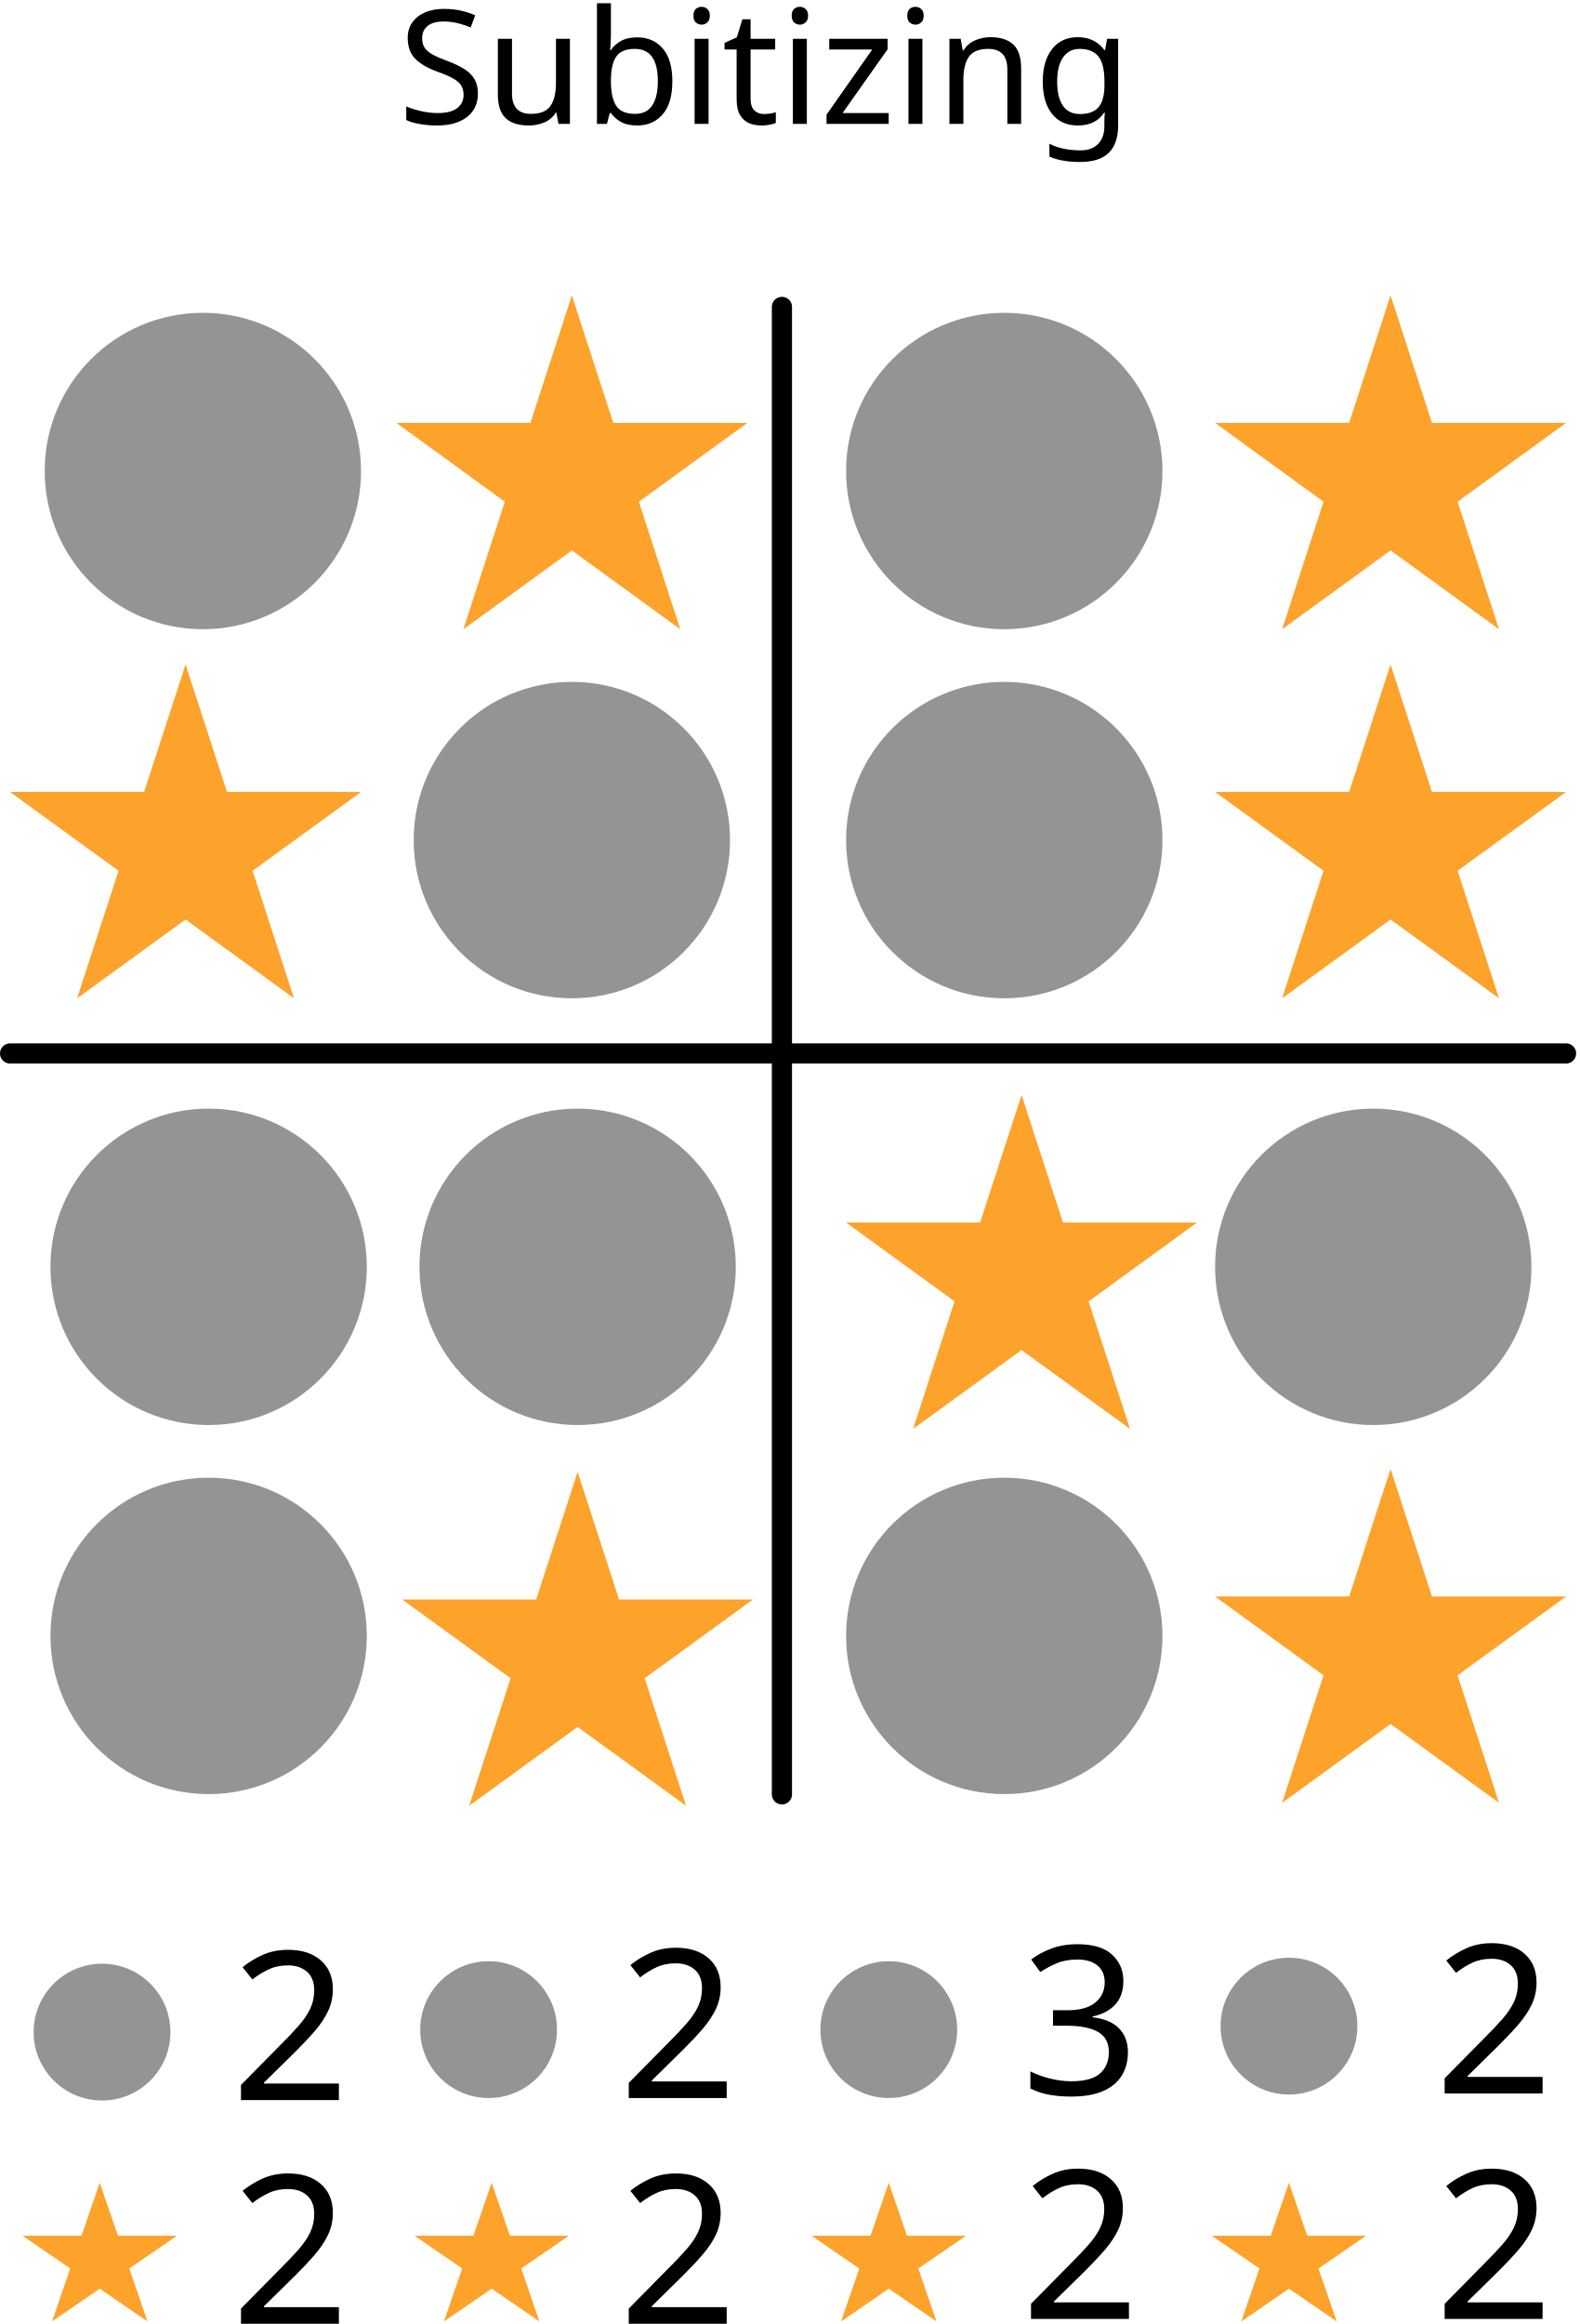
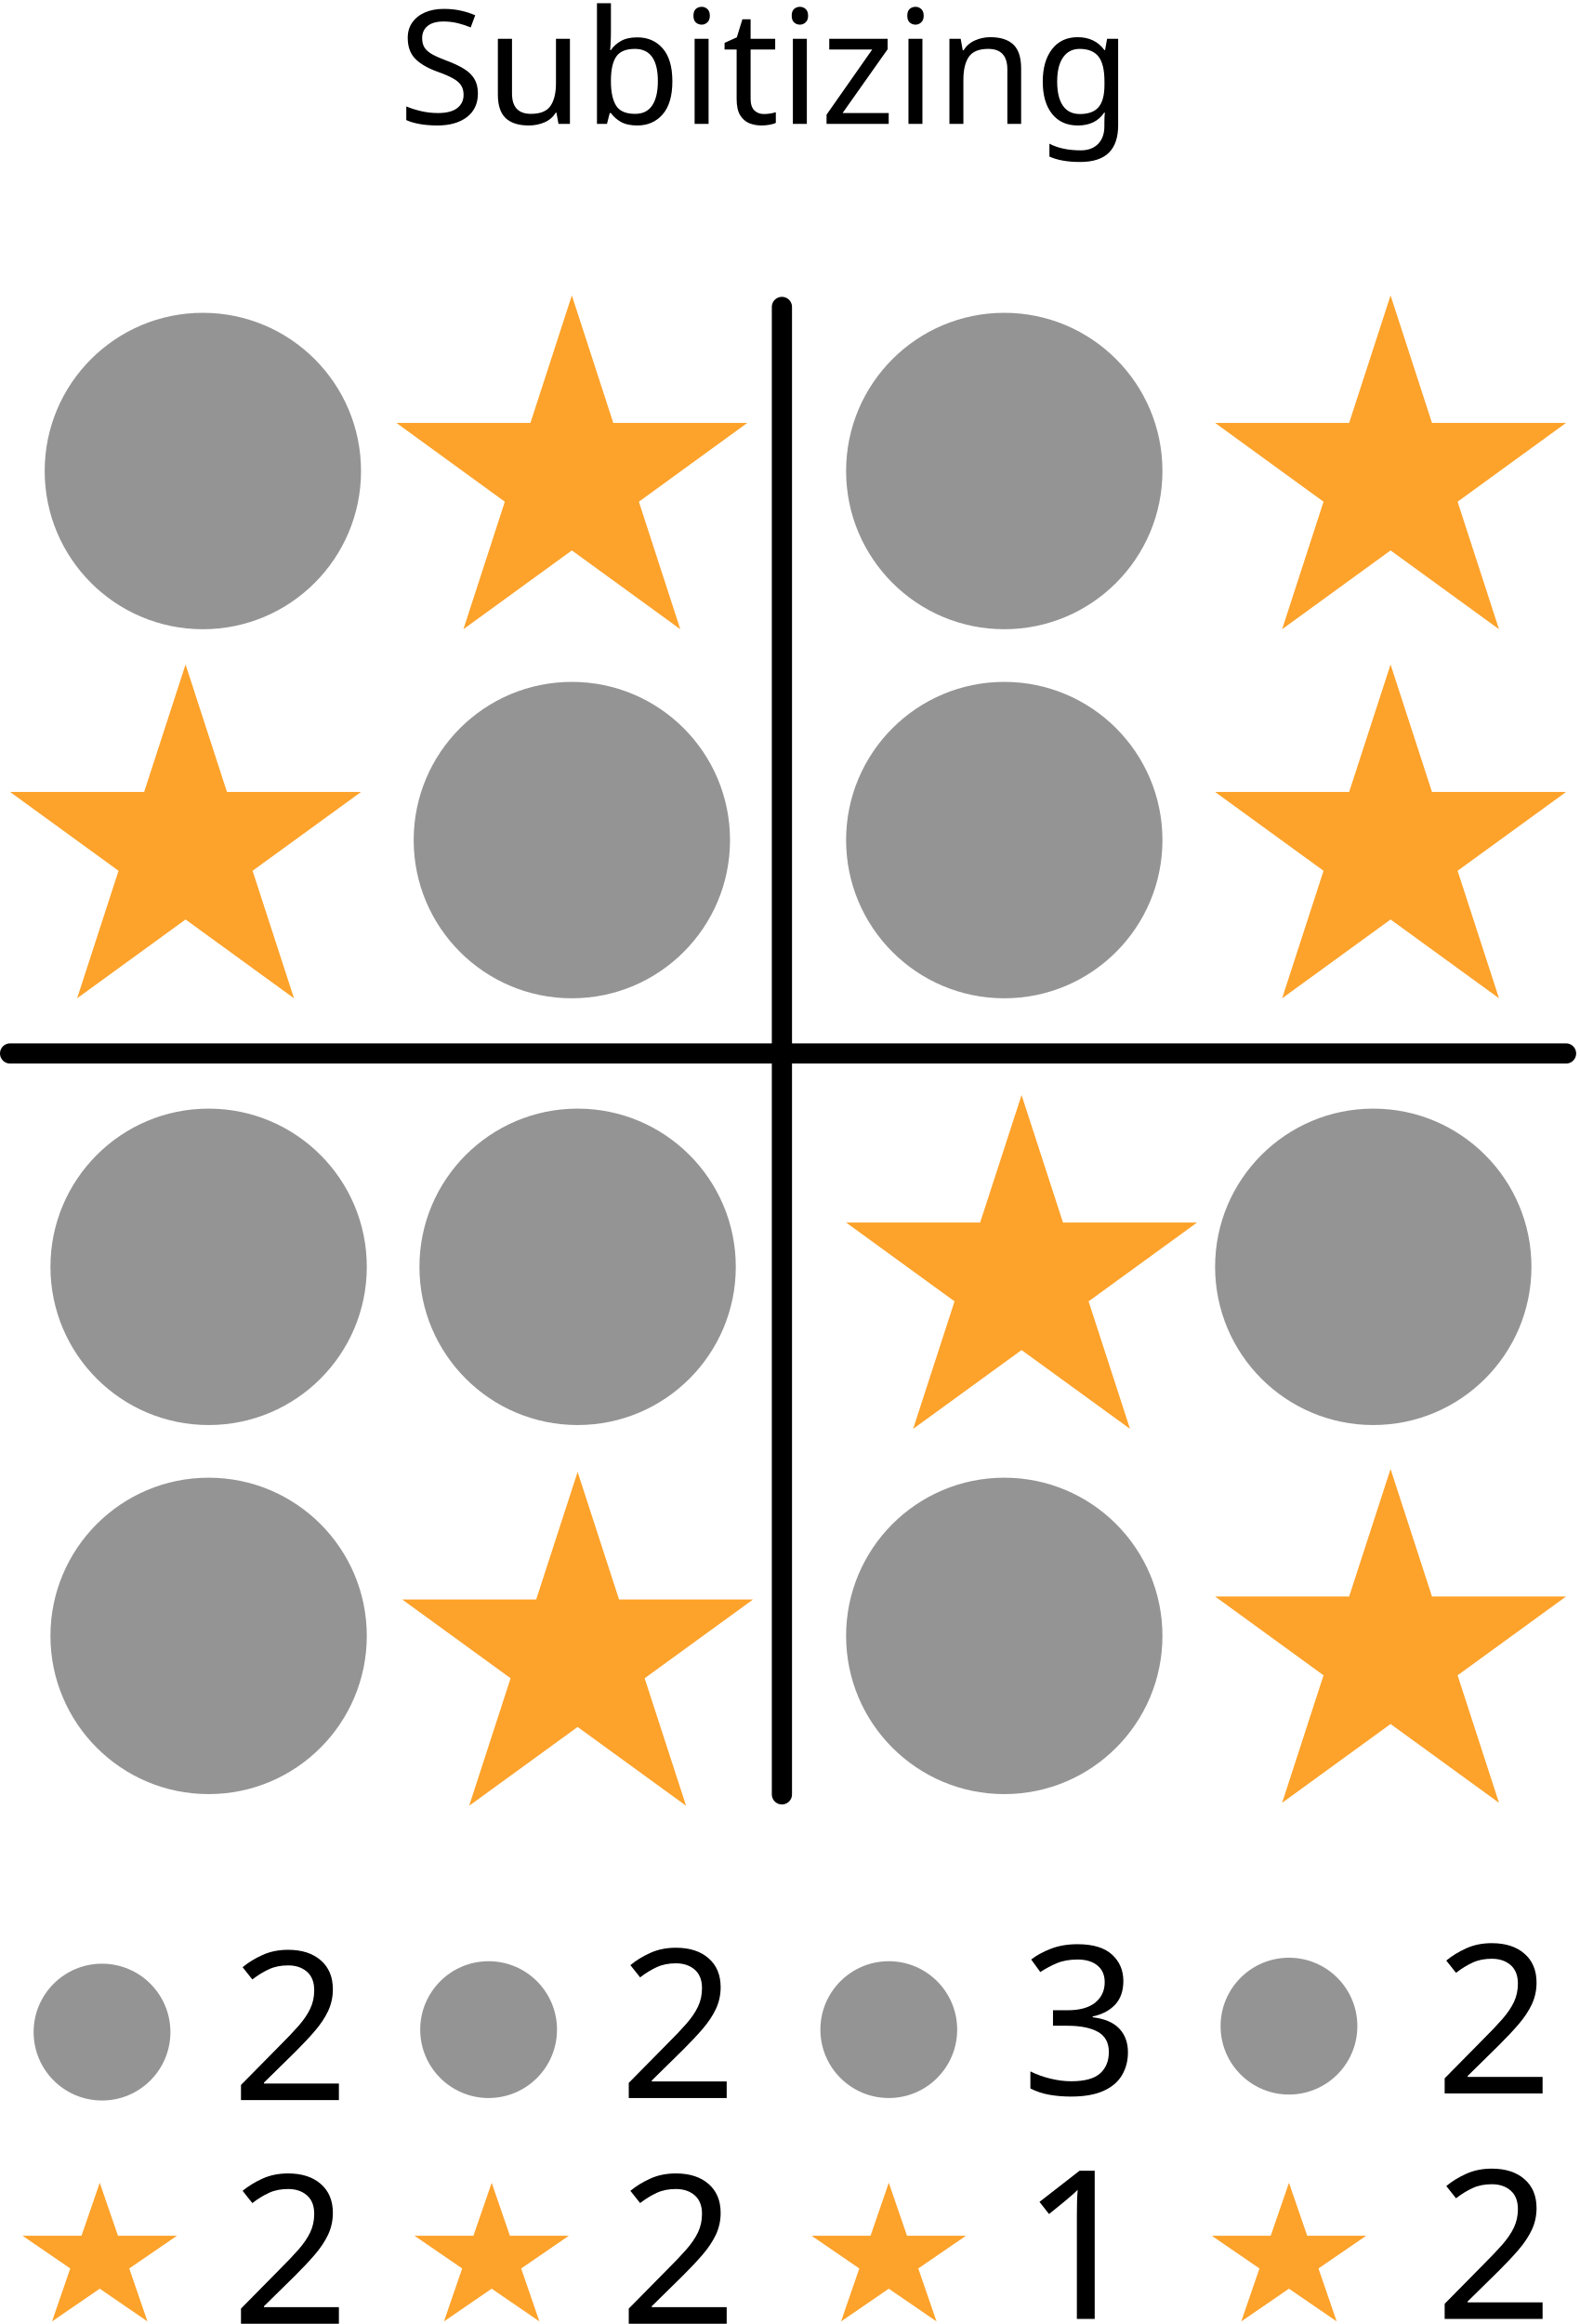
<svg xmlns="http://www.w3.org/2000/svg" width="100%" height="100%" viewBox="0 0 274 403" version="1.1" xml:space="preserve" style="fill-rule:evenodd;clip-rule:evenodd;stroke-linecap:round;stroke-linejoin:round;stroke-miterlimit:1.5;">
  <g transform="matrix(1,0,0,1,-800.408,-73.8213)">
-     <g transform="matrix(1,0,0,1,776.656,4.2064)">
-       <text x="92.814px" y="91.093px" style="font-family:'FiraSans-Regular', 'Fira Sans', sans-serif;font-size:27.536px;">Subitizing</text>
+     <g transform="matrix(1,0,0,1,869.47,95.2994)">
+       <text x="0px" y="0px" style="font-family:'FiraSans-Regular', 'Fira Sans', sans-serif;font-size:27.536px;">Subitizing</text>
    </g>
-     <g transform="matrix(1,0,0,1,747.026,-1.04531)">
-       <text x="95.093px" y="160.665px" style="font-family:'ArialMT', 'Arial', sans-serif;font-size:12px;">1</text>
+     <g transform="matrix(1,0,0,1,842.119,159.62)">
+       <text x="0px" y="0px" style="font-family:'ArialMT', 'Arial', sans-serif;font-size:12px;">1</text>
    </g>
    <g transform="matrix(1,0,0,1,708.158,-121.124)">
      <circle cx="127.434" cy="276.624" r="27.434" style="fill:rgb(148,148,148);" />
    </g>
    <g transform="matrix(1,0,0,1,709.158,16.8757)">
      <circle cx="127.434" cy="276.624" r="27.434" style="fill:rgb(148,148,148);" />
    </g>
    <g transform="matrix(1,0,0,1,709.158,80.8757)">
      <circle cx="127.434" cy="276.624" r="27.434" style="fill:rgb(148,148,148);" />
    </g>
    <g transform="matrix(0.432381,0,0,0.432381,763.002,306.597)">
      <circle cx="127.434" cy="276.624" r="27.434" style="fill:rgb(148,148,148);" />
    </g>
    <g transform="matrix(0.432381,0,0,0.432381,830.054,306.167)">
      <circle cx="127.434" cy="276.624" r="27.434" style="fill:rgb(148,148,148);" />
    </g>
    <g transform="matrix(0.432381,0,0,0.432381,899.462,306.167)">
      <circle cx="127.434" cy="276.624" r="27.434" style="fill:rgb(148,148,148);" />
    </g>
    <g transform="matrix(0.432381,0,0,0.432381,968.87,305.562)">
      <circle cx="127.434" cy="276.624" r="27.434" style="fill:rgb(148,148,148);" />
    </g>
    <path d="M936.026,127.045L936.026,384.979" style="fill:none;stroke:black;stroke-width:3.5px;" />
    <path d="M802.158,256.5L1072.03,256.5" style="fill:none;stroke:black;stroke-width:3.5px;" />
    <g transform="matrix(1,0,0,1,772.158,-57.1243)">
      <circle cx="127.434" cy="276.624" r="27.434" style="fill:rgb(148,148,148);" />
    </g>
    <g transform="matrix(1,0,0,1,847.158,-57.1243)">
      <circle cx="127.434" cy="276.624" r="27.434" style="fill:rgb(148,148,148);" />
    </g>
    <g transform="matrix(1,0,0,1,847.158,80.8757)">
      <circle cx="127.434" cy="276.624" r="27.434" style="fill:rgb(148,148,148);" />
    </g>
    <g transform="matrix(1,0,0,1,773.158,16.8757)">
      <circle cx="127.434" cy="276.624" r="27.434" style="fill:rgb(148,148,148);" />
    </g>
    <g transform="matrix(1,0,0,1,847.158,-121.124)">
      <circle cx="127.434" cy="276.624" r="27.434" style="fill:rgb(148,148,148);" />
    </g>
    <g transform="matrix(1,0,0,1,911.158,16.8757)">
      <circle cx="127.434" cy="276.624" r="27.434" style="fill:rgb(148,148,148);" />
    </g>
    <g transform="matrix(1,0,0,1,686.842,-130.955)">
      <path d="M212.75,256L219.934,278.111L243.184,278.111L224.375,291.777L231.559,313.889L212.75,300.223L193.941,313.889L201.125,291.777L182.316,278.111L205.566,278.111L212.75,256Z" style="fill:rgb(253,162,42);" />
    </g>
    <g transform="matrix(1,0,0,1,828.842,-130.955)">
      <path d="M212.75,256L219.934,278.111L243.184,278.111L224.375,291.777L231.559,313.889L212.75,300.223L193.941,313.889L201.125,291.777L182.316,278.111L205.566,278.111L212.75,256Z" style="fill:rgb(253,162,42);" />
    </g>
    <g transform="matrix(1,0,0,1,828.842,-66.9547)">
      <path d="M212.75,256L219.934,278.111L243.184,278.111L224.375,291.777L231.559,313.889L212.75,300.223L193.941,313.889L201.125,291.777L182.316,278.111L205.566,278.111L212.75,256Z" style="fill:rgb(253,162,42);" />
    </g>
    <g transform="matrix(1,0,0,1,619.842,-66.9547)">
      <path d="M212.75,256L219.934,278.111L243.184,278.111L224.375,291.777L231.559,313.889L212.75,300.223L193.941,313.889L201.125,291.777L182.316,278.111L205.566,278.111L212.75,256Z" style="fill:rgb(253,162,42);" />
    </g>
    <g transform="matrix(1,0,0,1,764.842,7.70874)">
      <path d="M212.75,256L219.934,278.111L243.184,278.111L224.375,291.777L231.559,313.889L212.75,300.223L193.941,313.889L201.125,291.777L182.316,278.111L205.566,278.111L212.75,256Z" style="fill:rgb(253,162,42);" />
    </g>
    <g transform="matrix(1,0,0,1,828.842,72.5557)">
      <path d="M212.75,256L219.934,278.111L243.184,278.111L224.375,291.777L231.559,313.889L212.75,300.223L193.941,313.889L201.125,291.777L182.316,278.111L205.566,278.111L212.75,256Z" style="fill:rgb(253,162,42);" />
    </g>
    <g transform="matrix(1,0,0,1,687.842,73.0661)">
      <path d="M212.75,256L219.934,278.111L243.184,278.111L224.375,291.777L231.559,313.889L212.75,300.223L193.941,313.889L201.125,291.777L182.316,278.111L205.566,278.111L212.75,256Z" style="fill:rgb(253,162,42);" />
    </g>
    <g transform="matrix(0.440104,0,0,0.415365,724.076,345.997)">
      <path d="M212.75,256L219.934,278.111L243.184,278.111L224.375,291.777L231.559,313.889L212.75,300.223L193.941,313.889L201.125,291.777L182.316,278.111L205.566,278.111L212.75,256Z" style="fill:rgb(253,162,42);" />
    </g>
    <g transform="matrix(0.440104,0,0,0.415365,792.054,345.997)">
      <path d="M212.75,256L219.934,278.111L243.184,278.111L224.375,291.777L231.559,313.889L212.75,300.223L193.941,313.889L201.125,291.777L182.316,278.111L205.566,278.111L212.75,256Z" style="fill:rgb(253,162,42);" />
    </g>
    <g transform="matrix(0.440104,0,0,0.415365,860.93,345.997)">
      <path d="M212.75,256L219.934,278.111L243.184,278.111L224.375,291.777L231.559,313.889L212.75,300.223L193.941,313.889L201.125,291.777L182.316,278.111L205.566,278.111L212.75,256Z" style="fill:rgb(253,162,42);" />
    </g>
    <g transform="matrix(0.440104,0,0,0.415365,930.338,345.997)">
      <path d="M212.75,256L219.934,278.111L243.184,278.111L224.375,291.777L231.559,313.889L212.75,300.223L193.941,313.889L201.125,291.777L182.316,278.111L205.566,278.111L212.75,256Z" style="fill:rgb(253,162,42);" />
    </g>
-     <g transform="matrix(1,0,0,1,292.954,2.39907)">
-       <text x="547.516px" y="435.597px" style="font-family:'FiraSans-Regular', 'Fira Sans', sans-serif;font-size:36px;">2</text>
+     <g transform="matrix(1,0,0,1,840.47,437.996)">
+       <text x="0px" y="0px" style="font-family:'FiraSans-Regular', 'Fira Sans', sans-serif;font-size:36px;">2</text>
    </g>
-     <g transform="matrix(1,0,0,1,292.954,41.1775)">
-       <text x="547.516px" y="435.597px" style="font-family:'FiraSans-Regular', 'Fira Sans', sans-serif;font-size:36px;">2</text>
+     <g transform="matrix(1,0,0,1,840.47,476.774)">
+       <text x="0px" y="0px" style="font-family:'FiraSans-Regular', 'Fira Sans', sans-serif;font-size:36px;">2</text>
    </g>
-     <g transform="matrix(1,0,0,1,360.212,2.03895)">
-       <text x="547.516px" y="435.597px" style="font-family:'FiraSans-Regular', 'Fira Sans', sans-serif;font-size:36px;">2</text>
+     <g transform="matrix(1,0,0,1,907.728,437.636)">
+       <text x="0px" y="0px" style="font-family:'FiraSans-Regular', 'Fira Sans', sans-serif;font-size:36px;">2</text>
    </g>
-     <g transform="matrix(1,0,0,1,360.212,41.1775)">
-       <text x="547.516px" y="435.597px" style="font-family:'FiraSans-Regular', 'Fira Sans', sans-serif;font-size:36px;">2</text>
+     <g transform="matrix(1,0,0,1,907.728,476.774)">
+       <text x="0px" y="0px" style="font-family:'FiraSans-Regular', 'Fira Sans', sans-serif;font-size:36px;">2</text>
    </g>
-     <g transform="matrix(1,0,0,1,429.98,1.42695)">
-       <text x="547.516px" y="435.597px" style="font-family:'FiraSans-Regular', 'Fira Sans', sans-serif;font-size:36px;">3</text>
+     <g transform="matrix(1,0,0,1,977.496,437.024)">
+       <text x="0px" y="0px" style="font-family:'FiraSans-Regular', 'Fira Sans', sans-serif;font-size:36px;">3</text>
    </g>
-     <g transform="matrix(1,0,0,1,429.98,40.3463)">
-       <text x="547.516px" y="435.597px" style="font-family:'FiraSans-Regular', 'Fira Sans', sans-serif;font-size:36px;">2</text>
+     <g transform="matrix(1,0,0,1,977.496,475.943)">
+       <text x="0px" y="0px" style="font-family:'FiraSans-Regular', 'Fira Sans', sans-serif;font-size:36px;">1</text>
    </g>
-     <g transform="matrix(1,0,0,1,501.722,1.24695)">
-       <text x="547.516px" y="435.597px" style="font-family:'FiraSans-Regular', 'Fira Sans', sans-serif;font-size:36px;">2</text>
+     <g transform="matrix(1,0,0,1,1049.24,436.844)">
+       <text x="0px" y="0px" style="font-family:'FiraSans-Regular', 'Fira Sans', sans-serif;font-size:36px;">2</text>
    </g>
-     <g transform="matrix(1,0,0,1,501.722,40.3463)">
-       <text x="547.516px" y="435.597px" style="font-family:'FiraSans-Regular', 'Fira Sans', sans-serif;font-size:36px;">2</text>
+     <g transform="matrix(1,0,0,1,1049.24,475.943)">
+       <text x="0px" y="0px" style="font-family:'FiraSans-Regular', 'Fira Sans', sans-serif;font-size:36px;">2</text>
    </g>
  </g>
</svg>
